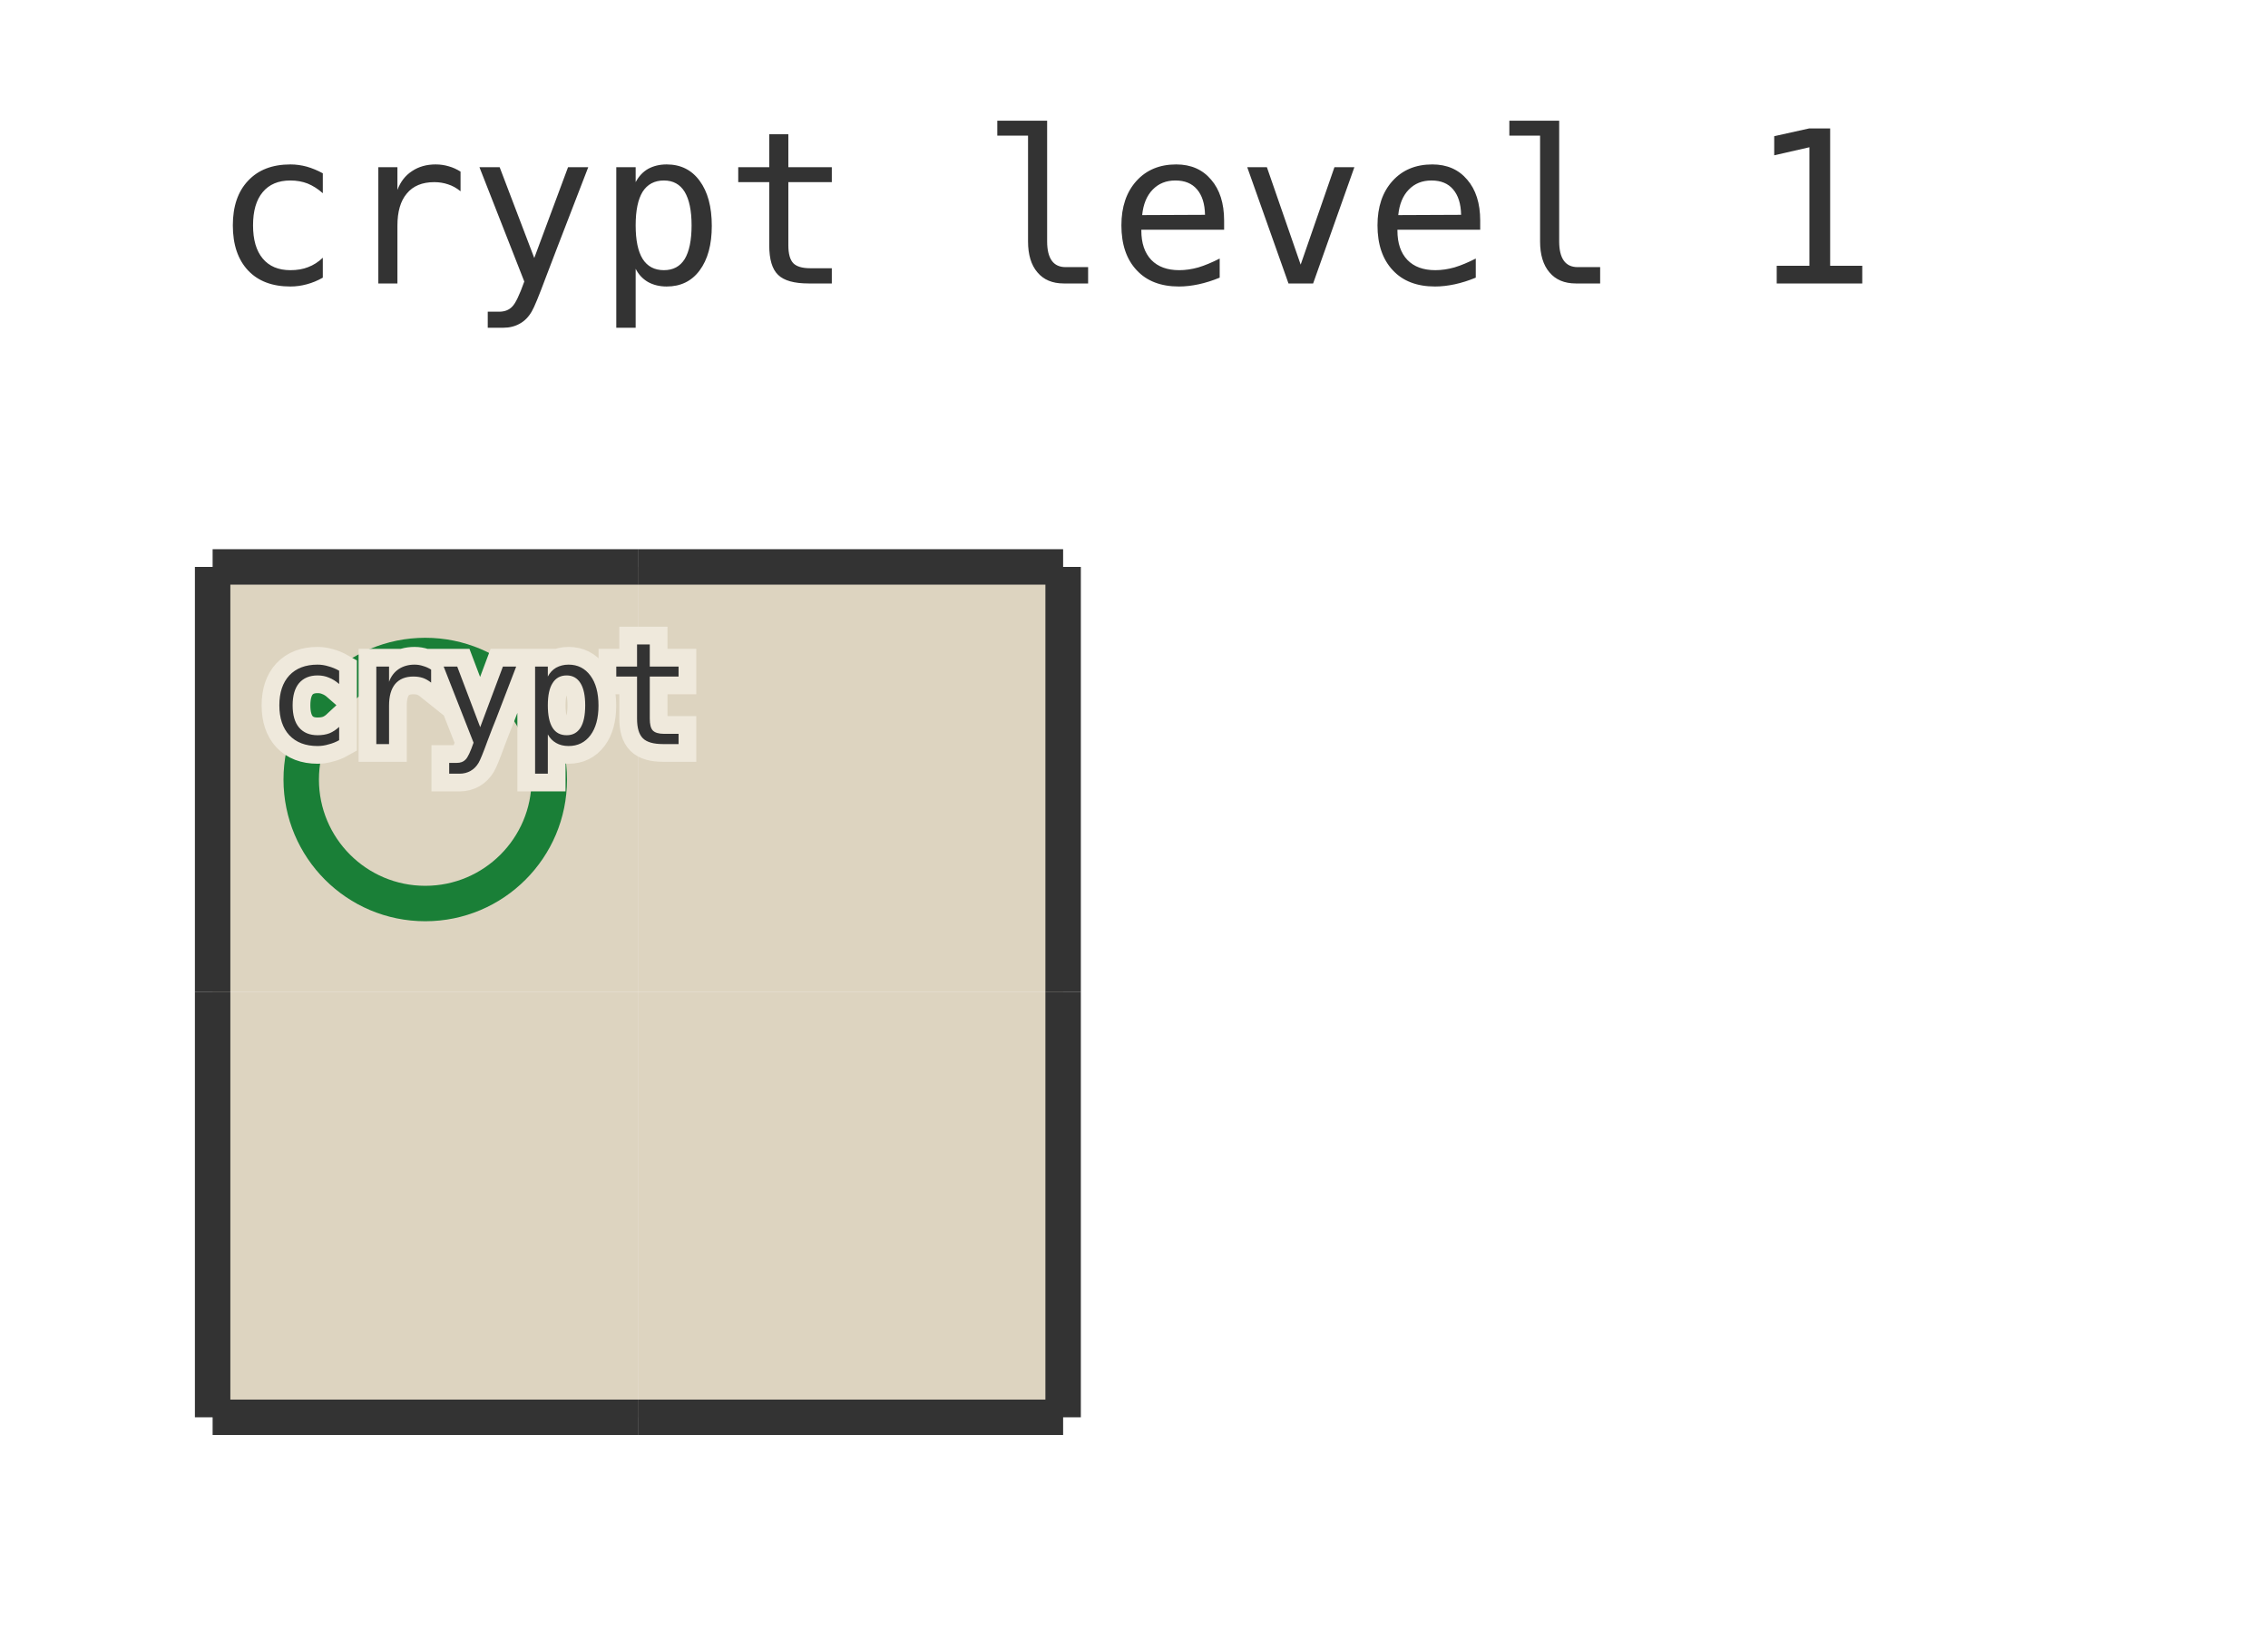
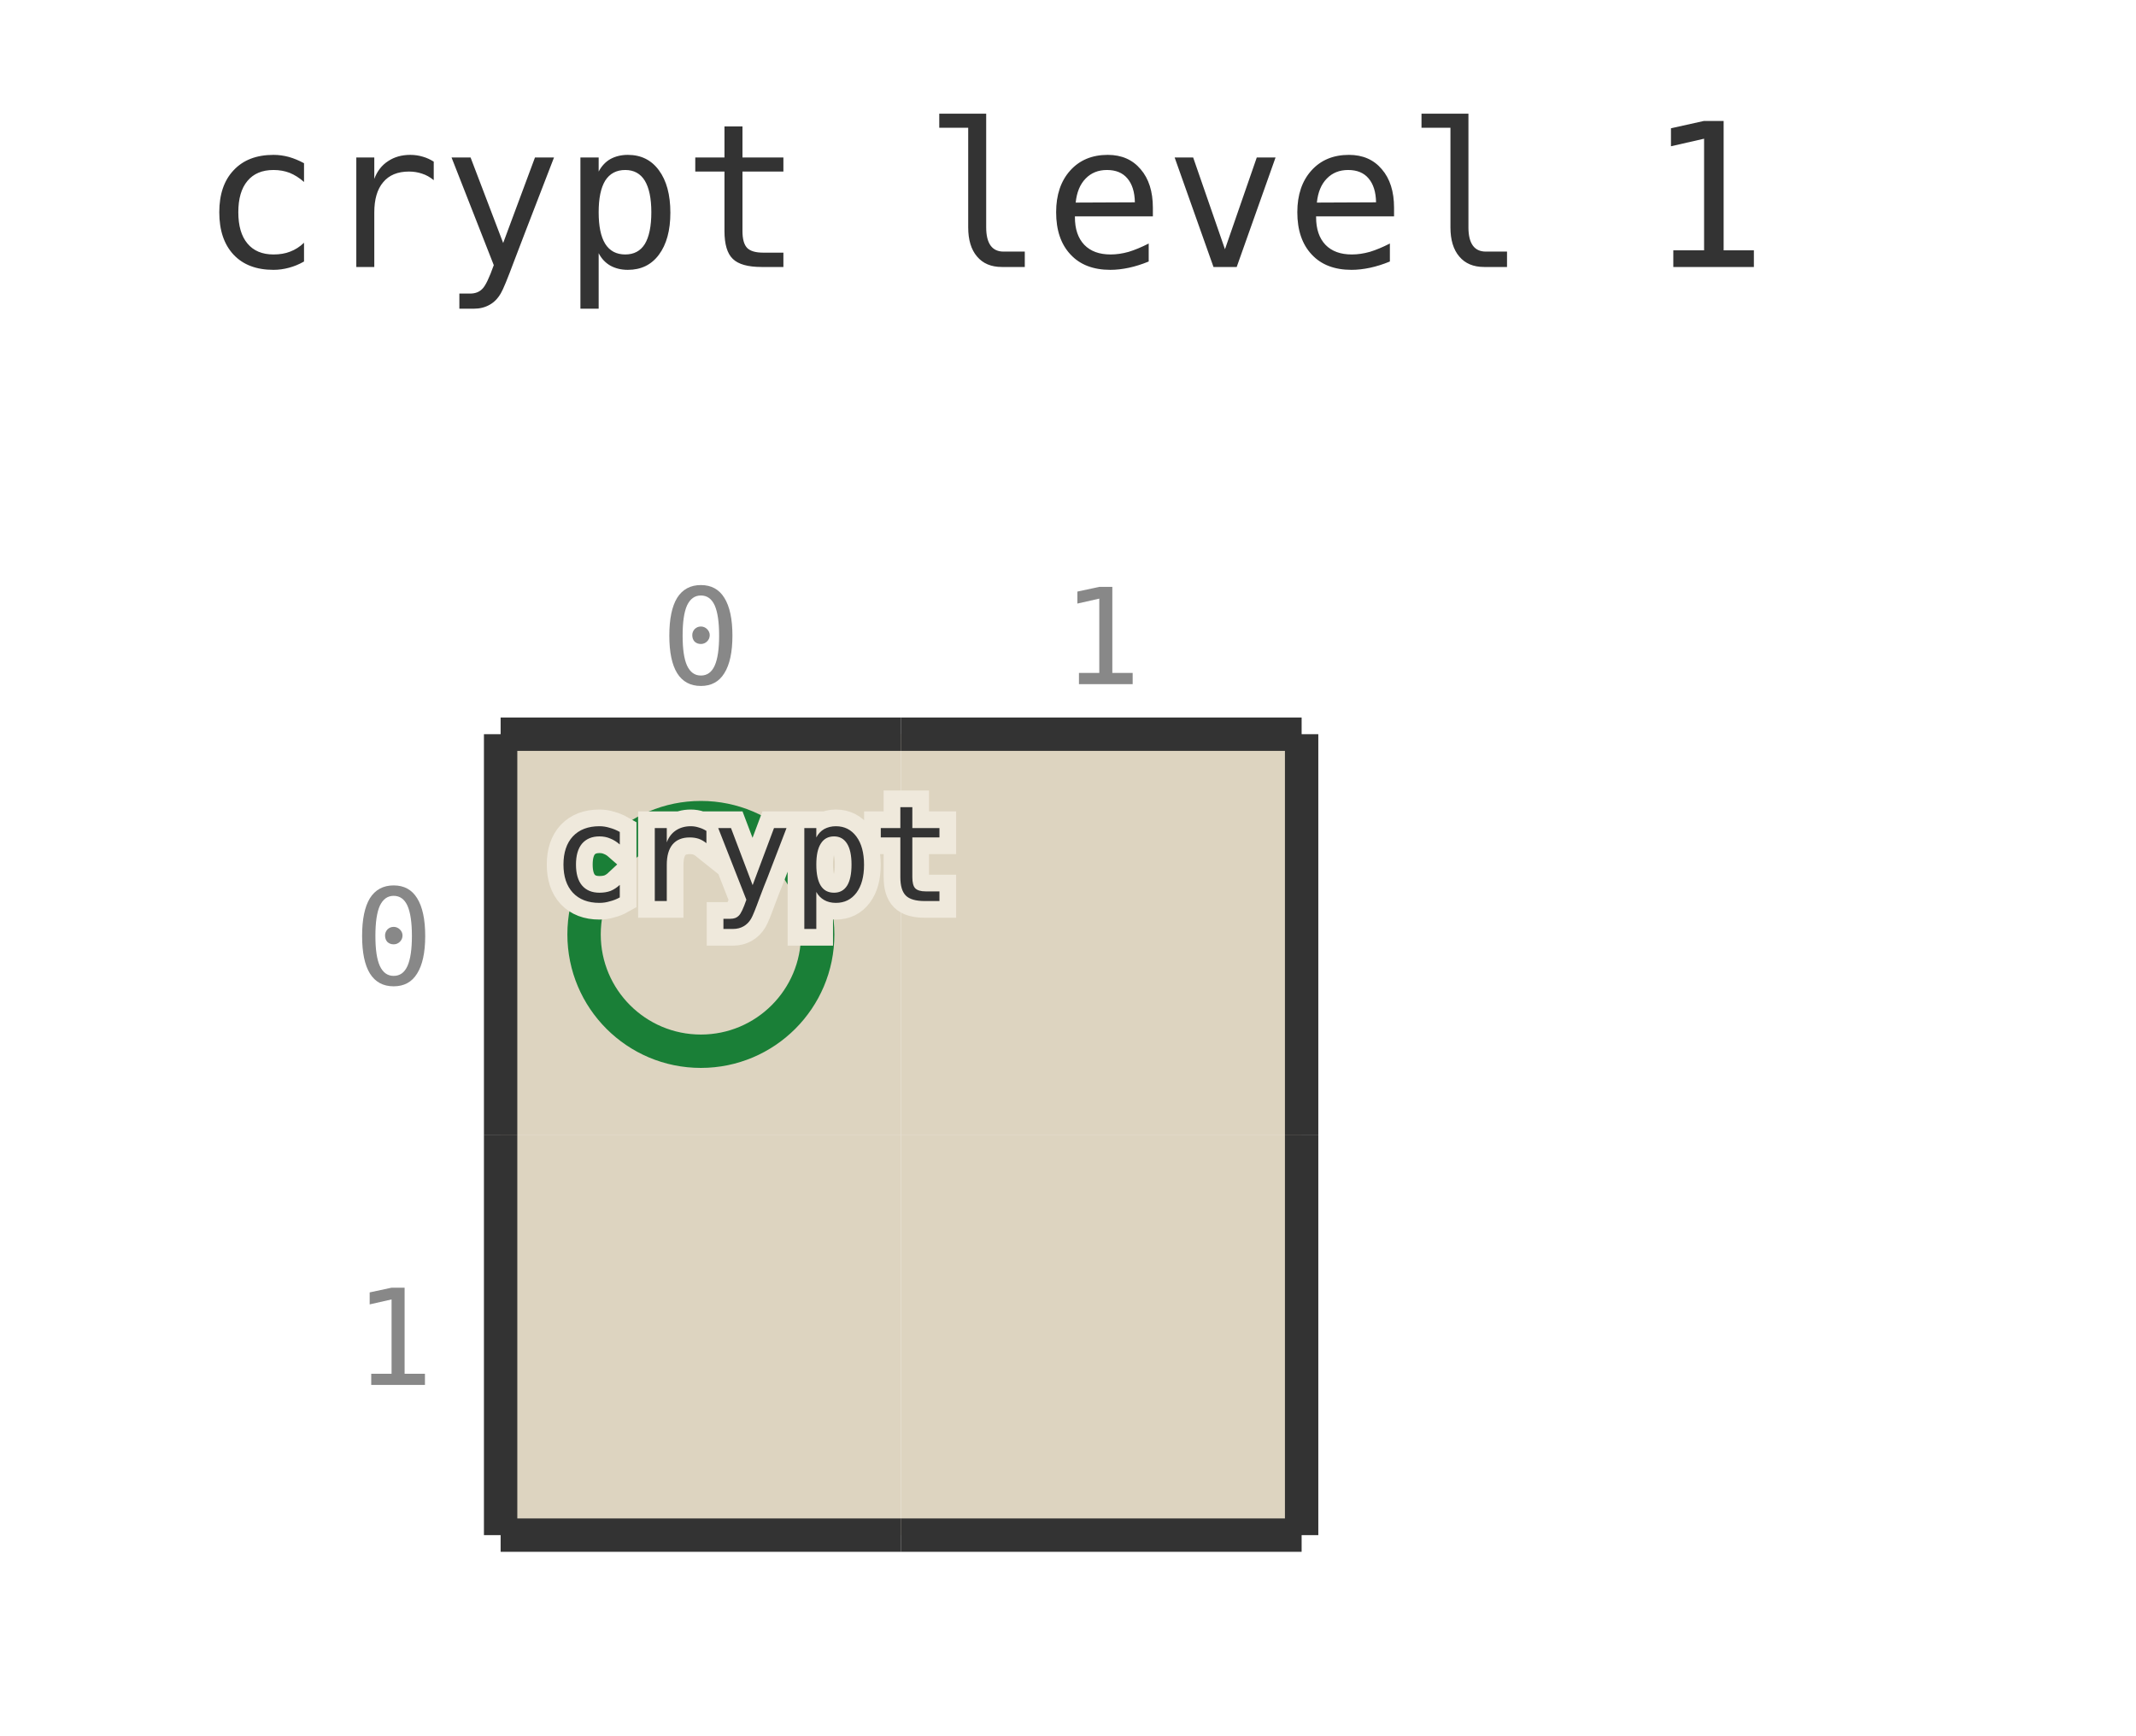
- <svg xmlns="http://www.w3.org/2000/svg" width="128" height="92" viewBox="0 0 128 92">
+ <svg xmlns="http://www.w3.org/2000/svg" width="128" height="104" viewBox="0 0 128 104">
  <text x="12" y="16" font-family="monospace" font-size="12" fill="#333333">crypt level 1</text>
-   <rect x="12" y="32" width="24" height="24" fill="#ddd4c0" />
-   <rect x="36" y="32" width="24" height="24" fill="#ddd4c0" />
-   <rect x="12" y="56" width="24" height="24" fill="#ddd4c0" />
-   <rect x="36" y="56" width="24" height="24" fill="#ddd4c0" />
-   <line x1="12" y1="32" x2="12" y2="56" stroke="#333333" stroke-width="2" />
-   <line x1="12" y1="32" x2="36" y2="32" stroke="#333333" stroke-width="2" />
-   <line x1="12" y1="56" x2="12" y2="80" stroke="#333333" stroke-width="2" />
-   <line x1="12" y1="80" x2="36" y2="80" stroke="#333333" stroke-width="2" />
-   <line x1="36" y1="32" x2="60" y2="32" stroke="#333333" stroke-width="2" />
-   <line x1="36" y1="80" x2="60" y2="80" stroke="#333333" stroke-width="2" />
-   <line x1="60" y1="32" x2="60" y2="56" stroke="#333333" stroke-width="2" />
-   <line x1="60" y1="56" x2="60" y2="80" stroke="#333333" stroke-width="2" />
-   <circle cx="24" cy="44" r="7" fill="none" stroke="#1a7f37" stroke-width="2" />
-   <text x="15" y="42" font-family="monospace" font-size="8" paint-order="stroke" stroke="#efe9dc" stroke-width="2" fill="#333333">crypt</text>
+   <text x="42" y="41" font-family="monospace" font-size="8" text-anchor="middle" fill="#888888">0</text>
+   <text x="66" y="41" font-family="monospace" font-size="8" text-anchor="middle" fill="#888888">1</text>
+   <text x="26" y="59" font-family="monospace" font-size="8" text-anchor="end" fill="#888888">0</text>
+   <text x="26" y="83" font-family="monospace" font-size="8" text-anchor="end" fill="#888888">1</text>
+   <rect x="30" y="44" width="24" height="24" fill="#ddd4c0" />
+   <rect x="54" y="44" width="24" height="24" fill="#ddd4c0" />
+   <rect x="30" y="68" width="24" height="24" fill="#ddd4c0" />
+   <rect x="54" y="68" width="24" height="24" fill="#ddd4c0" />
+   <line x1="30" y1="44" x2="30" y2="68" stroke="#333333" stroke-width="2" />
+   <line x1="30" y1="44" x2="54" y2="44" stroke="#333333" stroke-width="2" />
+   <line x1="30" y1="68" x2="30" y2="92" stroke="#333333" stroke-width="2" />
+   <line x1="30" y1="92" x2="54" y2="92" stroke="#333333" stroke-width="2" />
+   <line x1="54" y1="44" x2="78" y2="44" stroke="#333333" stroke-width="2" />
+   <line x1="54" y1="92" x2="78" y2="92" stroke="#333333" stroke-width="2" />
+   <line x1="78" y1="44" x2="78" y2="68" stroke="#333333" stroke-width="2" />
+   <line x1="78" y1="68" x2="78" y2="92" stroke="#333333" stroke-width="2" />
+   <circle cx="42" cy="56" r="7" fill="none" stroke="#1a7f37" stroke-width="2" />
+   <text x="33" y="54" font-family="monospace" font-size="8" paint-order="stroke" stroke="#efe9dc" stroke-width="2" fill="#333333">crypt</text>
</svg>
